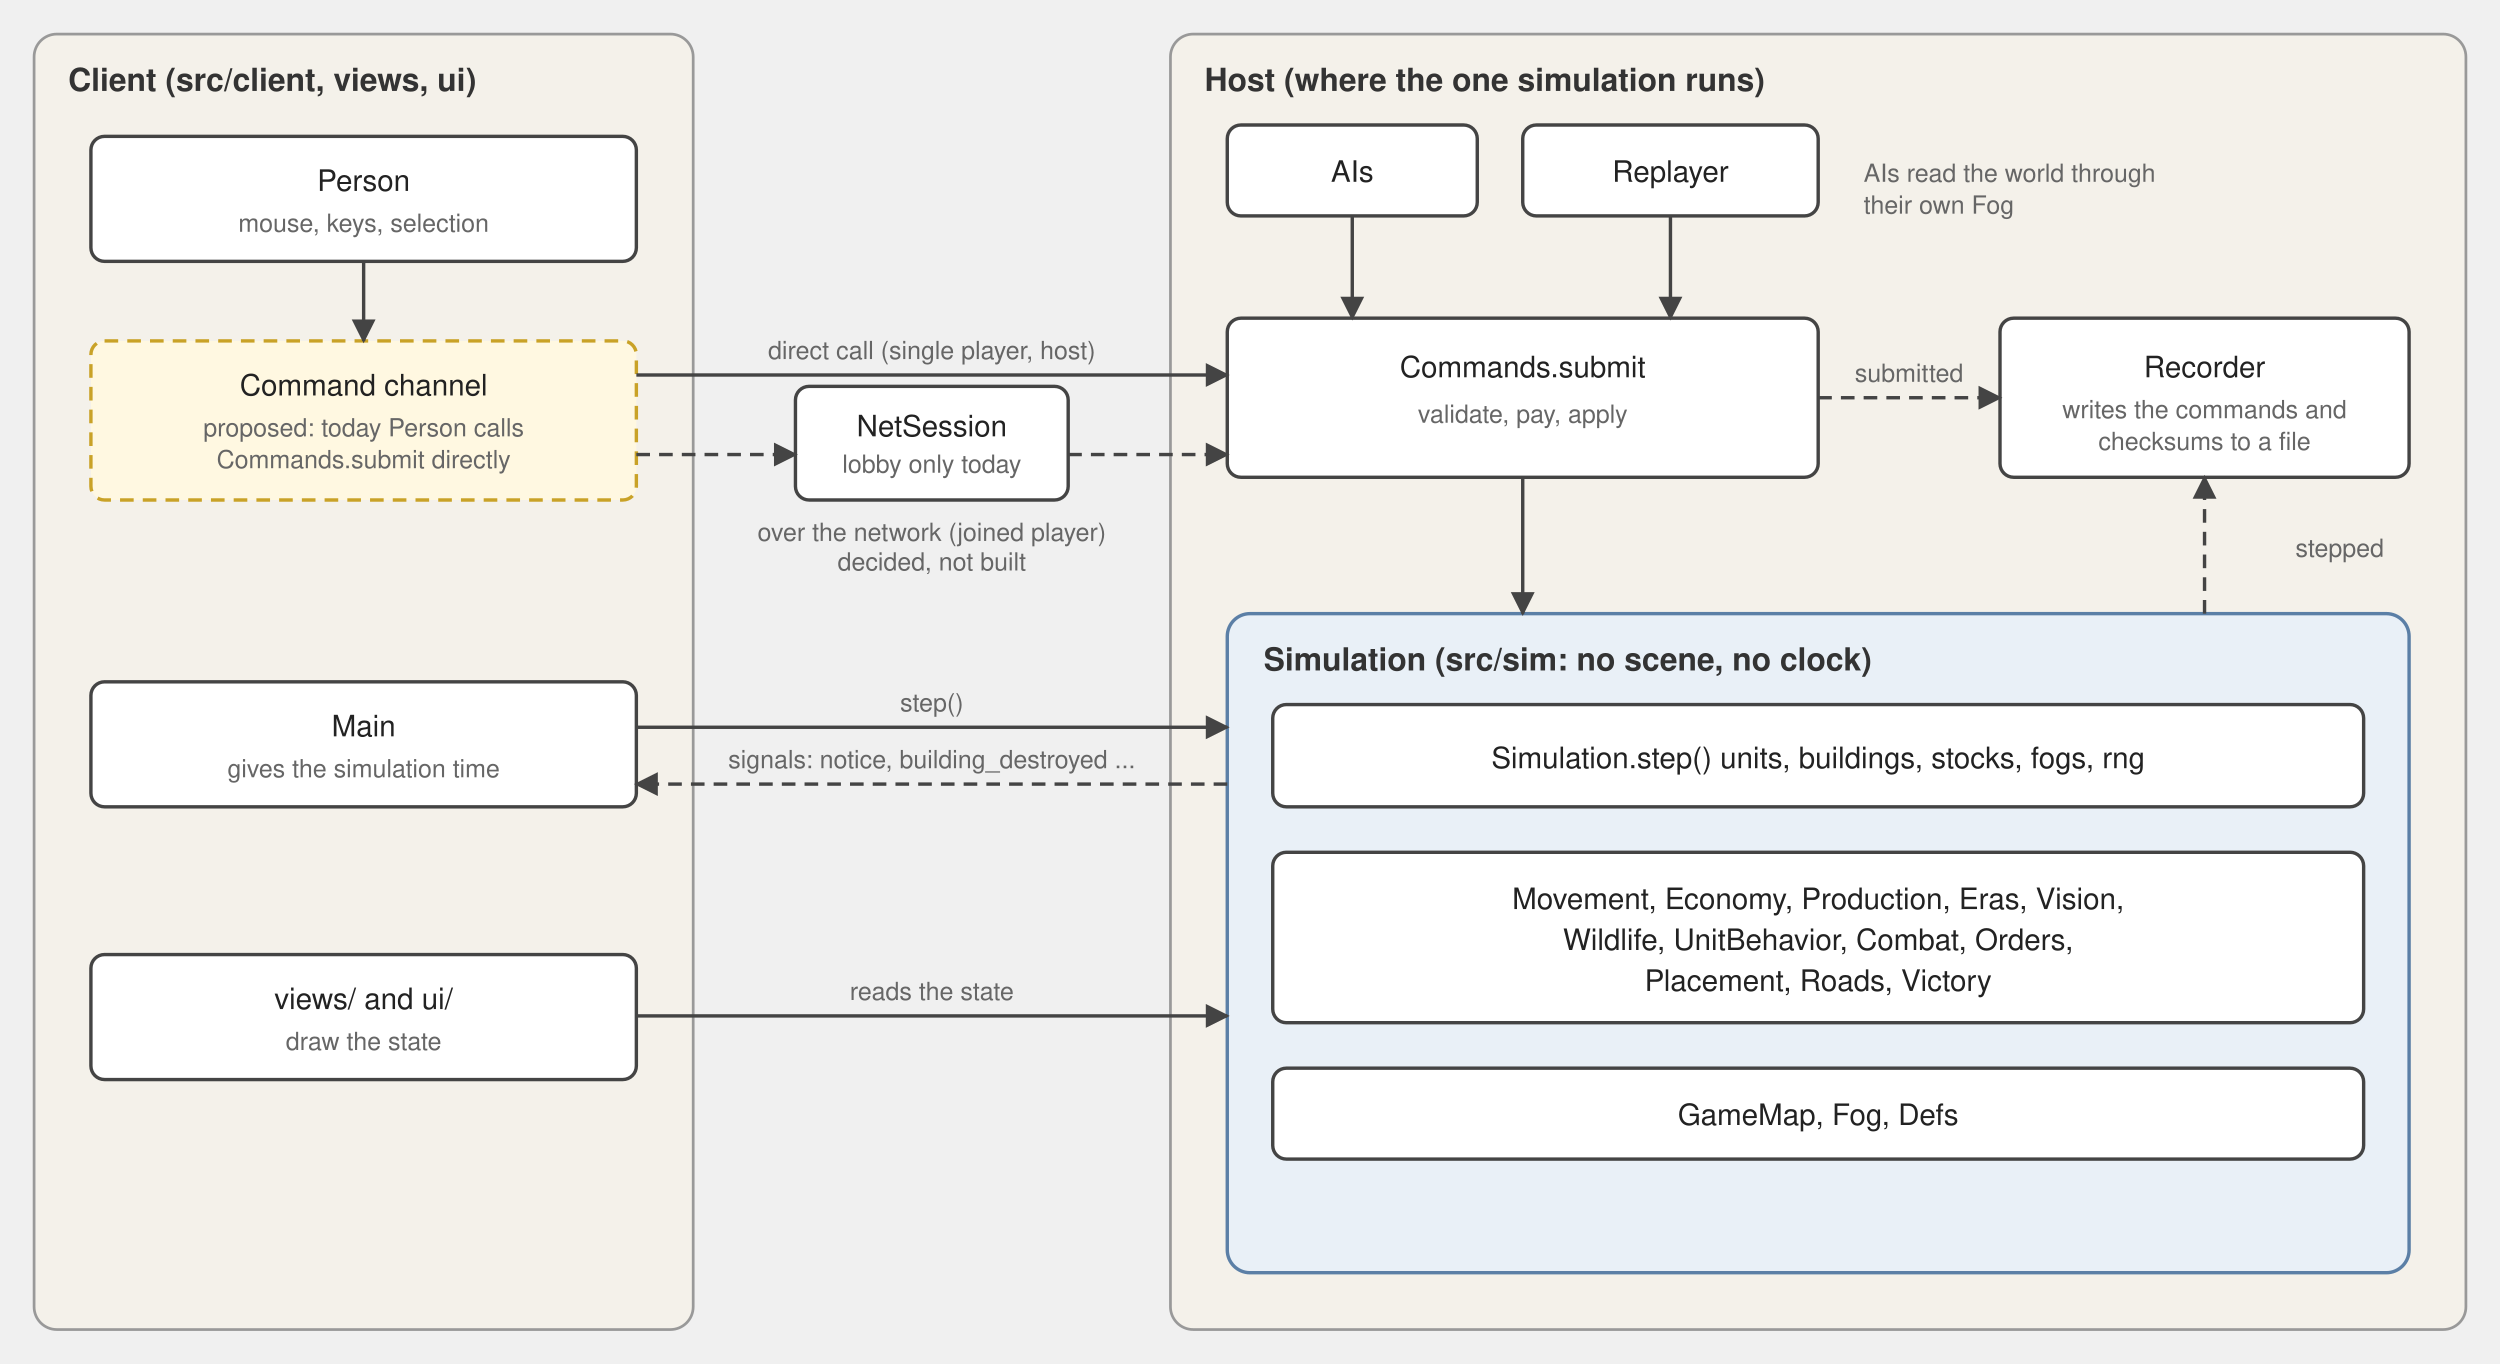
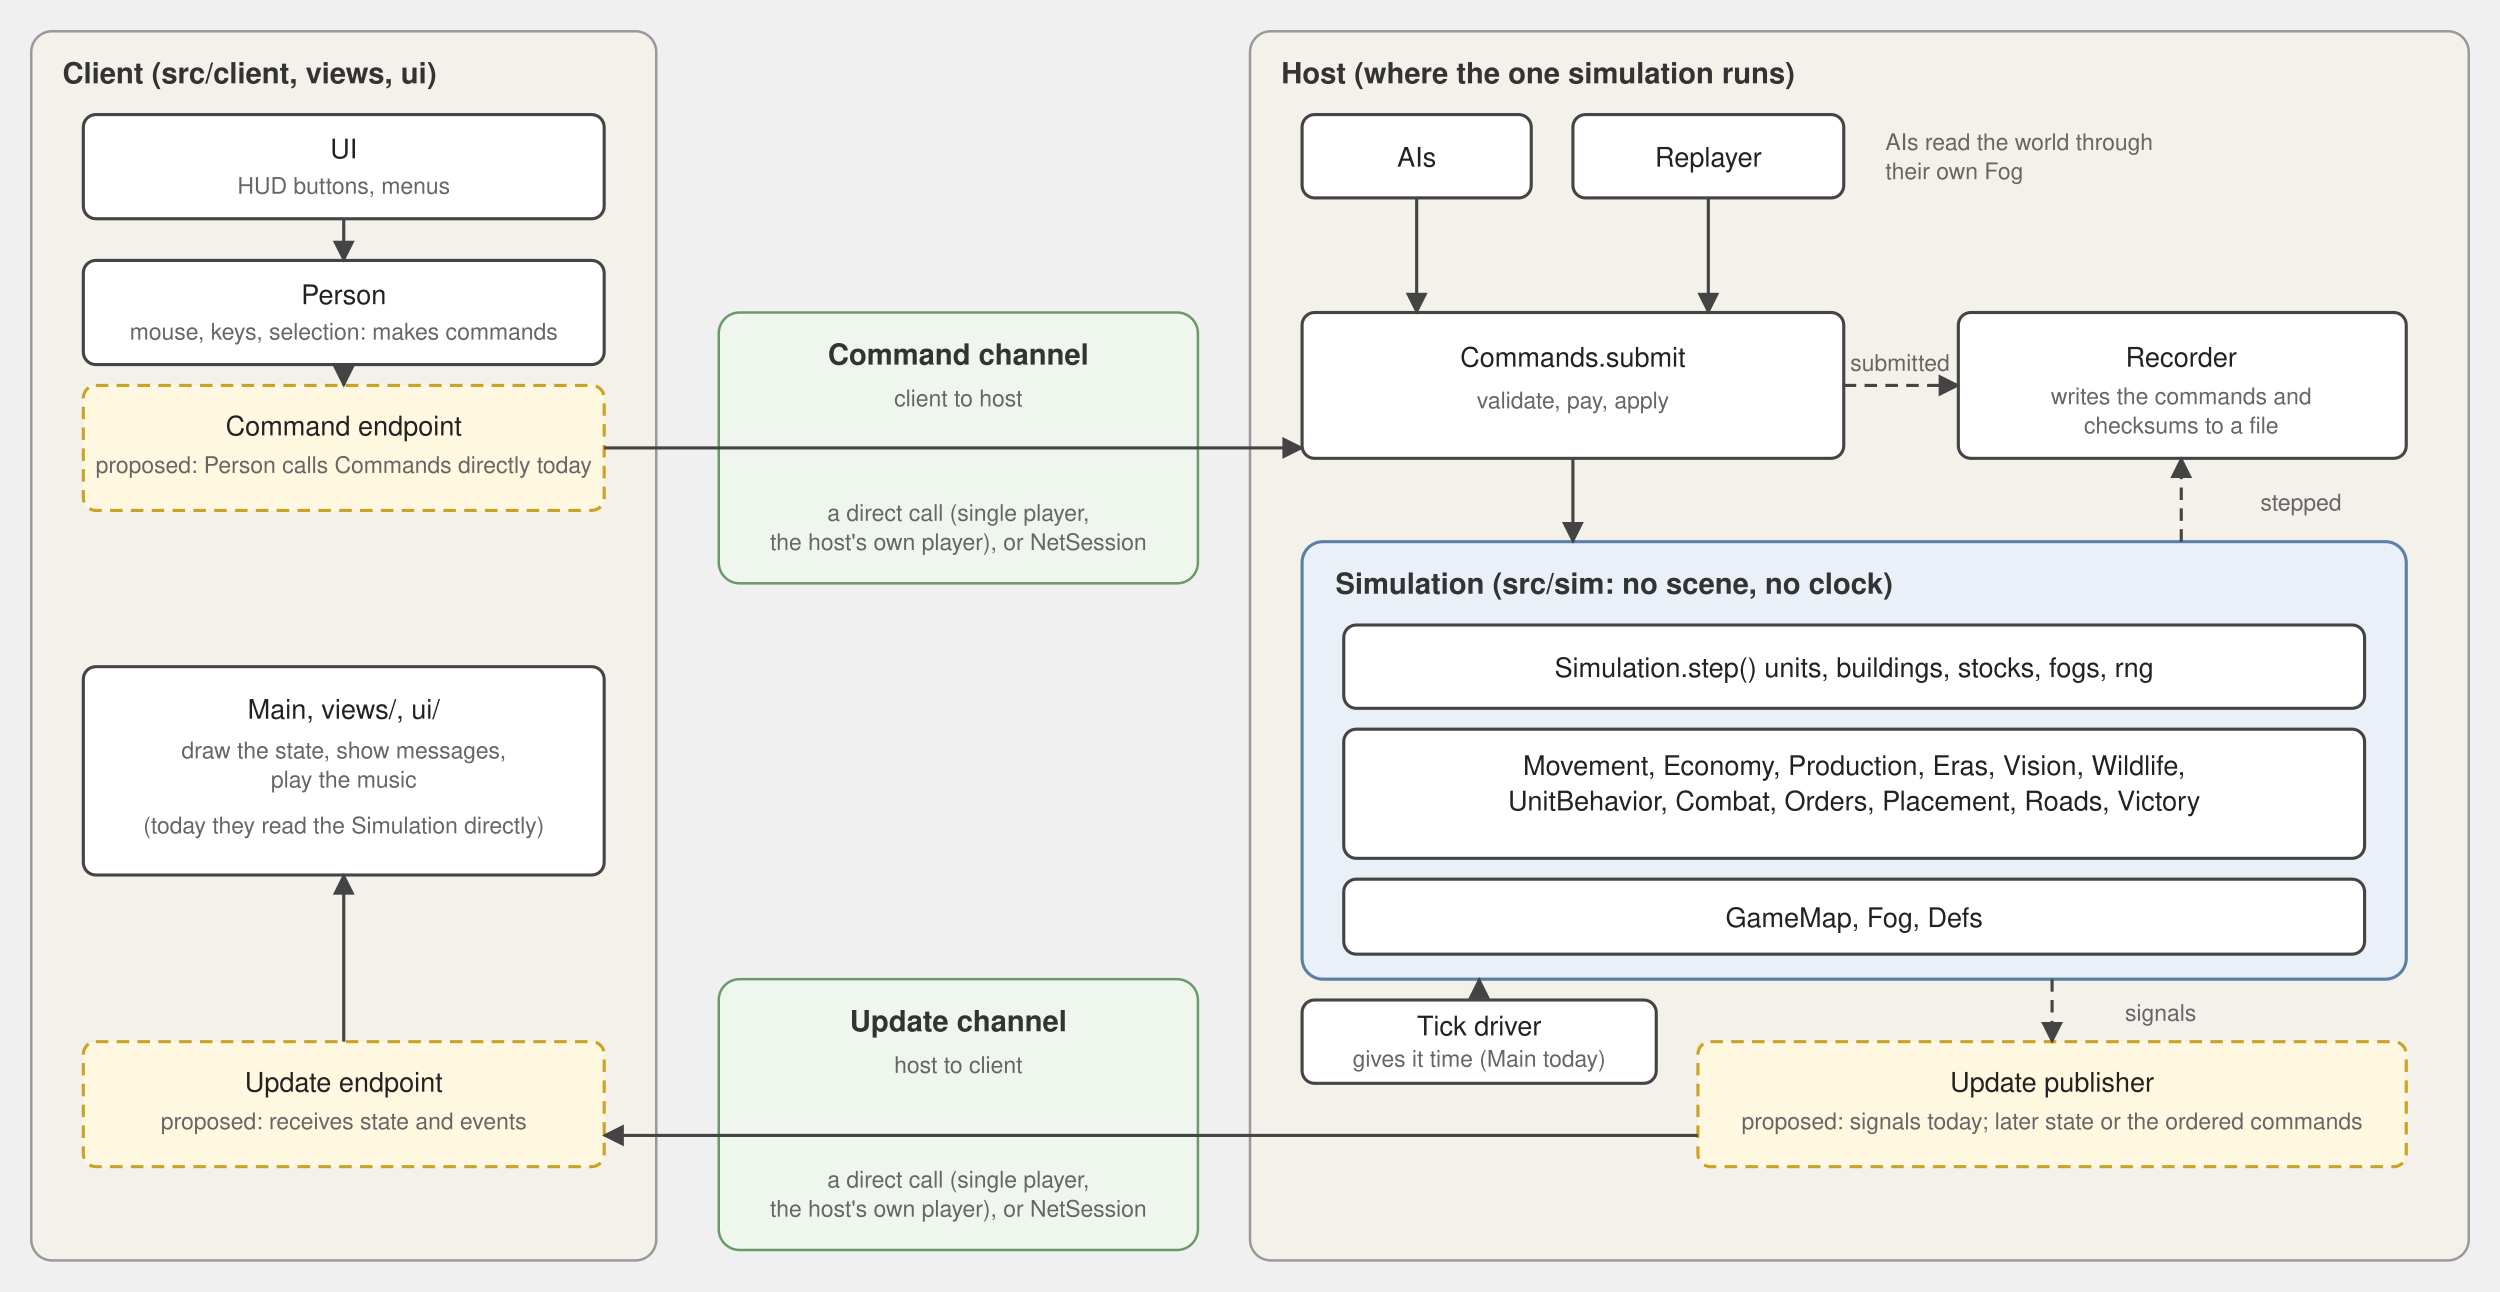
- <svg xmlns="http://www.w3.org/2000/svg" viewBox="0 0 1100 600" font-family="Helvetica, Arial, sans-serif" font-size="13">
+ <svg xmlns="http://www.w3.org/2000/svg" viewBox="0 0 1200 620" font-family="Helvetica, Arial, sans-serif" font-size="13">
  <defs>
    <marker id="a" viewBox="0 0 10 10" refX="9" refY="5" markerWidth="7" markerHeight="7" orient="auto-start-reverse">
      <path d="M0,0 L10,5 L0,10 z" fill="#444" />
    </marker>
    <style>
      .box{fill:#fff;stroke:#444;stroke-width:1.5;rx:6}
      .grp{fill:#f4f1ea;stroke:#999;stroke-width:1.2;rx:10}
      .sim{fill:#e9f0f7;stroke:#5b7fa6;stroke-width:1.5;rx:10}
+       .ch{fill:#eef6ee;stroke:#6a9a6a;stroke-width:1.2;rx:10}
      .t{fill:#222}.s{fill:#666;font-size:11px}.h{font-weight:bold;fill:#333;font-size:14px}
      .l{stroke:#444;stroke-width:1.5;fill:none;marker-end:url(#a)}
      .d{stroke:#444;stroke-width:1.5;fill:none;stroke-dasharray:6 4;marker-end:url(#a)}
      .prop{fill:#fff8e1;stroke:#c9a227;stroke-width:1.5;stroke-dasharray:6 4;rx:6}
    </style>
  </defs>
-   <rect class="grp" x="15" y="15" width="290" height="570" />
+   <rect class="grp" x="15" y="15" width="300" height="590" />
  <text class="h" x="30" y="40">Client  (src/client, views, ui)</text>
-   <rect class="box" x="40" y="60" width="240" height="55" />
-   <text class="t" x="160" y="84" text-anchor="middle">Person</text>
-   <text class="s" x="160" y="102" text-anchor="middle">mouse, keys, selection</text>
-   <rect class="prop" x="40" y="150" width="240" height="70" />
-   <text class="t" x="160" y="174" text-anchor="middle">Command channel</text>
-   <text class="s" x="160" y="192" text-anchor="middle">proposed: today Person calls</text>
-   <text class="s" x="160" y="206" text-anchor="middle">Commands.submit directly</text>
-   <rect class="box" x="40" y="300" width="240" height="55" />
-   <text class="t" x="160" y="324" text-anchor="middle">Main</text>
-   <text class="s" x="160" y="342" text-anchor="middle">gives the simulation time</text>
-   <rect class="box" x="40" y="420" width="240" height="55" />
-   <text class="t" x="160" y="444" text-anchor="middle">views/ and ui/</text>
-   <text class="s" x="160" y="462" text-anchor="middle">draw the state</text>
-   <path class="l" d="M160,115 L160,150" />
-   <rect class="box" x="350" y="170" width="120" height="50" />
-   <text class="t" x="410" y="192" text-anchor="middle">NetSession</text>
-   <text class="s" x="410" y="208" text-anchor="middle">lobby only today</text>
-   <rect class="grp" x="515" y="15" width="570" height="570" />
-   <text class="h" x="530" y="40">Host  (where the one simulation runs)</text>
-   <rect class="box" x="540" y="55" width="110" height="40" />
-   <text class="t" x="595" y="80" text-anchor="middle">AIs</text>
-   <rect class="box" x="670" y="55" width="130" height="40" />
-   <text class="t" x="735" y="80" text-anchor="middle">Replayer</text>
-   <rect class="box" x="540" y="140" width="260" height="70" />
-   <text class="t" x="670" y="166" text-anchor="middle">Commands.submit</text>
-   <text class="s" x="670" y="186" text-anchor="middle">validate, pay, apply</text>
-   <rect class="box" x="880" y="140" width="180" height="70" />
-   <text class="t" x="970" y="166" text-anchor="middle">Recorder</text>
-   <text class="s" x="970" y="184" text-anchor="middle">writes the commands and</text>
-   <text class="s" x="970" y="198" text-anchor="middle">checksums to a file</text>
-   <rect class="sim" x="540" y="270" width="520" height="290" />
-   <text class="h" x="556" y="295">Simulation  (src/sim: no scene, no clock)</text>
-   <rect class="box" x="560" y="310" width="480" height="45" />
-   <text class="t" x="800" y="338" text-anchor="middle">Simulation.step()   units, buildings, stocks, fogs, rng</text>
-   <rect class="box" x="560" y="375" width="480" height="75" />
-   <text class="t" x="800" y="400" text-anchor="middle">Movement, Economy, Production, Eras, Vision,</text>
-   <text class="t" x="800" y="418" text-anchor="middle">Wildlife, UnitBehavior, Combat, Orders,</text>
-   <text class="t" x="800" y="436" text-anchor="middle">Placement, Roads, Victory</text>
-   <rect class="box" x="560" y="470" width="480" height="40" />
-   <text class="t" x="800" y="495" text-anchor="middle">GameMap, Fog, Defs</text>
-   <path class="l" d="M280,165 L540,165" />
-   <text class="s" x="410" y="158" text-anchor="middle">direct call (single player, host)</text>
-   <path class="d" d="M280,200 L350,200" />
-   <path class="d" d="M470,200 L540,200" />
-   <text class="s" x="410" y="238" text-anchor="middle">over the network (joined player)</text>
-   <text class="s" x="410" y="251" text-anchor="middle">decided, not built</text>
-   <path class="l" d="M595,95 L595,140" />
-   <path class="l" d="M735,95 L735,140" />
-   <path class="l" d="M670,210 L670,270" />
-   <path class="d" d="M800,175 L880,175" />
-   <text class="s" x="840" y="168" text-anchor="middle">submitted</text>
-   <path class="d" d="M970,270 L970,210" />
-   <text class="s" x="1010" y="245">stepped</text>
-   <path class="l" d="M280,320 L540,320" />
-   <text class="s" x="410" y="313" text-anchor="middle">step()</text>
-   <path class="d" d="M540,345 L280,345" />
-   <text class="s" x="410" y="338" text-anchor="middle">signals: notice, building_destroyed ...</text>
-   <path class="l" d="M280,447 L540,447" />
-   <text class="s" x="410" y="440" text-anchor="middle">reads the state</text>
-   <text class="s" x="820" y="80">AIs read the world through</text>
-   <text class="s" x="820" y="94">their own Fog</text>
+   <rect class="box" x="40" y="55" width="250" height="50" />
+   <text class="t" x="165" y="76" text-anchor="middle">UI</text>
+   <text class="s" x="165" y="93" text-anchor="middle">HUD buttons, menus</text>
+   <rect class="box" x="40" y="125" width="250" height="50" />
+   <text class="t" x="165" y="146" text-anchor="middle">Person</text>
+   <text class="s" x="165" y="163" text-anchor="middle">mouse, keys, selection: makes commands</text>
+   <rect class="prop" x="40" y="185" width="250" height="60" />
+   <text class="t" x="165" y="209" text-anchor="middle">Command endpoint</text>
+   <text class="s" x="165" y="227" text-anchor="middle">proposed: Person calls Commands directly today</text>
+   <rect class="box" x="40" y="320" width="250" height="100" />
+   <text class="t" x="165" y="345" text-anchor="middle">Main, views/, ui/</text>
+   <text class="s" x="165" y="364" text-anchor="middle">draw the state, show messages,</text>
+   <text class="s" x="165" y="378" text-anchor="middle">play the music</text>
+   <text class="s" x="165" y="400" text-anchor="middle">(today they read the Simulation directly)</text>
+   <rect class="prop" x="40" y="500" width="250" height="60" />
+   <text class="t" x="165" y="524" text-anchor="middle">Update endpoint</text>
+   <text class="s" x="165" y="542" text-anchor="middle">proposed: receives state and events</text>
+   <path class="l" d="M165,105 L165,125" />
+   <path class="l" d="M165,175 L165,185" />
+   <path class="l" d="M165,500 L165,420" />
+   <rect class="ch" x="345" y="150" width="230" height="130" />
+   <text class="h" x="460" y="175" text-anchor="middle">Command channel</text>
+   <text class="s" x="460" y="195" text-anchor="middle">client to host</text>
+   <text class="s" x="460" y="250" text-anchor="middle">a direct call (single player,</text>
+   <text class="s" x="460" y="264" text-anchor="middle">the host's own player), or NetSession</text>
+   <rect class="ch" x="345" y="470" width="230" height="130" />
+   <text class="h" x="460" y="495" text-anchor="middle">Update channel</text>
+   <text class="s" x="460" y="515" text-anchor="middle">host to client</text>
+   <text class="s" x="460" y="570" text-anchor="middle">a direct call (single player,</text>
+   <text class="s" x="460" y="584" text-anchor="middle">the host's own player), or NetSession</text>
+   <rect class="grp" x="600" y="15" width="585" height="590" />
+   <text class="h" x="615" y="40">Host  (where the one simulation runs)</text>
+   <rect class="box" x="625" y="55" width="110" height="40" />
+   <text class="t" x="680" y="80" text-anchor="middle">AIs</text>
+   <rect class="box" x="755" y="55" width="130" height="40" />
+   <text class="t" x="820" y="80" text-anchor="middle">Replayer</text>
+   <text class="s" x="905" y="72">AIs read the world through</text>
+   <text class="s" x="905" y="86">their own Fog</text>
+   <rect class="box" x="625" y="150" width="260" height="70" />
+   <text class="t" x="755" y="176" text-anchor="middle">Commands.submit</text>
+   <text class="s" x="755" y="196" text-anchor="middle">validate, pay, apply</text>
+   <rect class="box" x="940" y="150" width="215" height="70" />
+   <text class="t" x="1047" y="176" text-anchor="middle">Recorder</text>
+   <text class="s" x="1047" y="194" text-anchor="middle">writes the commands and</text>
+   <text class="s" x="1047" y="208" text-anchor="middle">checksums to a file</text>
+   <rect class="sim" x="625" y="260" width="530" height="210" />
+   <text class="h" x="641" y="285">Simulation  (src/sim: no scene, no clock)</text>
+   <rect class="box" x="645" y="300" width="490" height="40" />
+   <text class="t" x="890" y="325" text-anchor="middle">Simulation.step()   units, buildings, stocks, fogs, rng</text>
+   <rect class="box" x="645" y="350" width="490" height="62" />
+   <text class="t" x="890" y="372" text-anchor="middle">Movement, Economy, Production, Eras, Vision, Wildlife,</text>
+   <text class="t" x="890" y="389" text-anchor="middle">UnitBehavior, Combat, Orders, Placement, Roads, Victory</text>
+   <rect class="box" x="645" y="422" width="490" height="36" />
+   <text class="t" x="890" y="445" text-anchor="middle">GameMap, Fog, Defs</text>
+   <rect class="box" x="625" y="480" width="170" height="40" />
+   <text class="t" x="710" y="497" text-anchor="middle">Tick driver</text>
+   <text class="s" x="710" y="512" text-anchor="middle">gives it time (Main today)</text>
+   <rect class="prop" x="815" y="500" width="340" height="60" />
+   <text class="t" x="985" y="524" text-anchor="middle">Update publisher</text>
+   <text class="s" x="985" y="542" text-anchor="middle">proposed: signals today; later state or the ordered commands</text>
+   <path class="l" d="M680,95 L680,150" />
+   <path class="l" d="M820,95 L820,150" />
+   <path class="l" d="M755,220 L755,260" />
+   <path class="d" d="M885,185 L940,185" />
+   <text class="s" x="912" y="178" text-anchor="middle">submitted</text>
+   <path class="d" d="M1047,260 L1047,220" />
+   <text class="s" x="1085" y="245">stepped</text>
+   <path class="l" d="M710,480 L710,470" />
+   <path class="d" d="M985,470 L985,500" />
+   <text class="s" x="1020" y="490">signals</text>
+   <path class="l" d="M290,215 L625,215" />
+   <path class="l" d="M815,545 L290,545" />
</svg>
